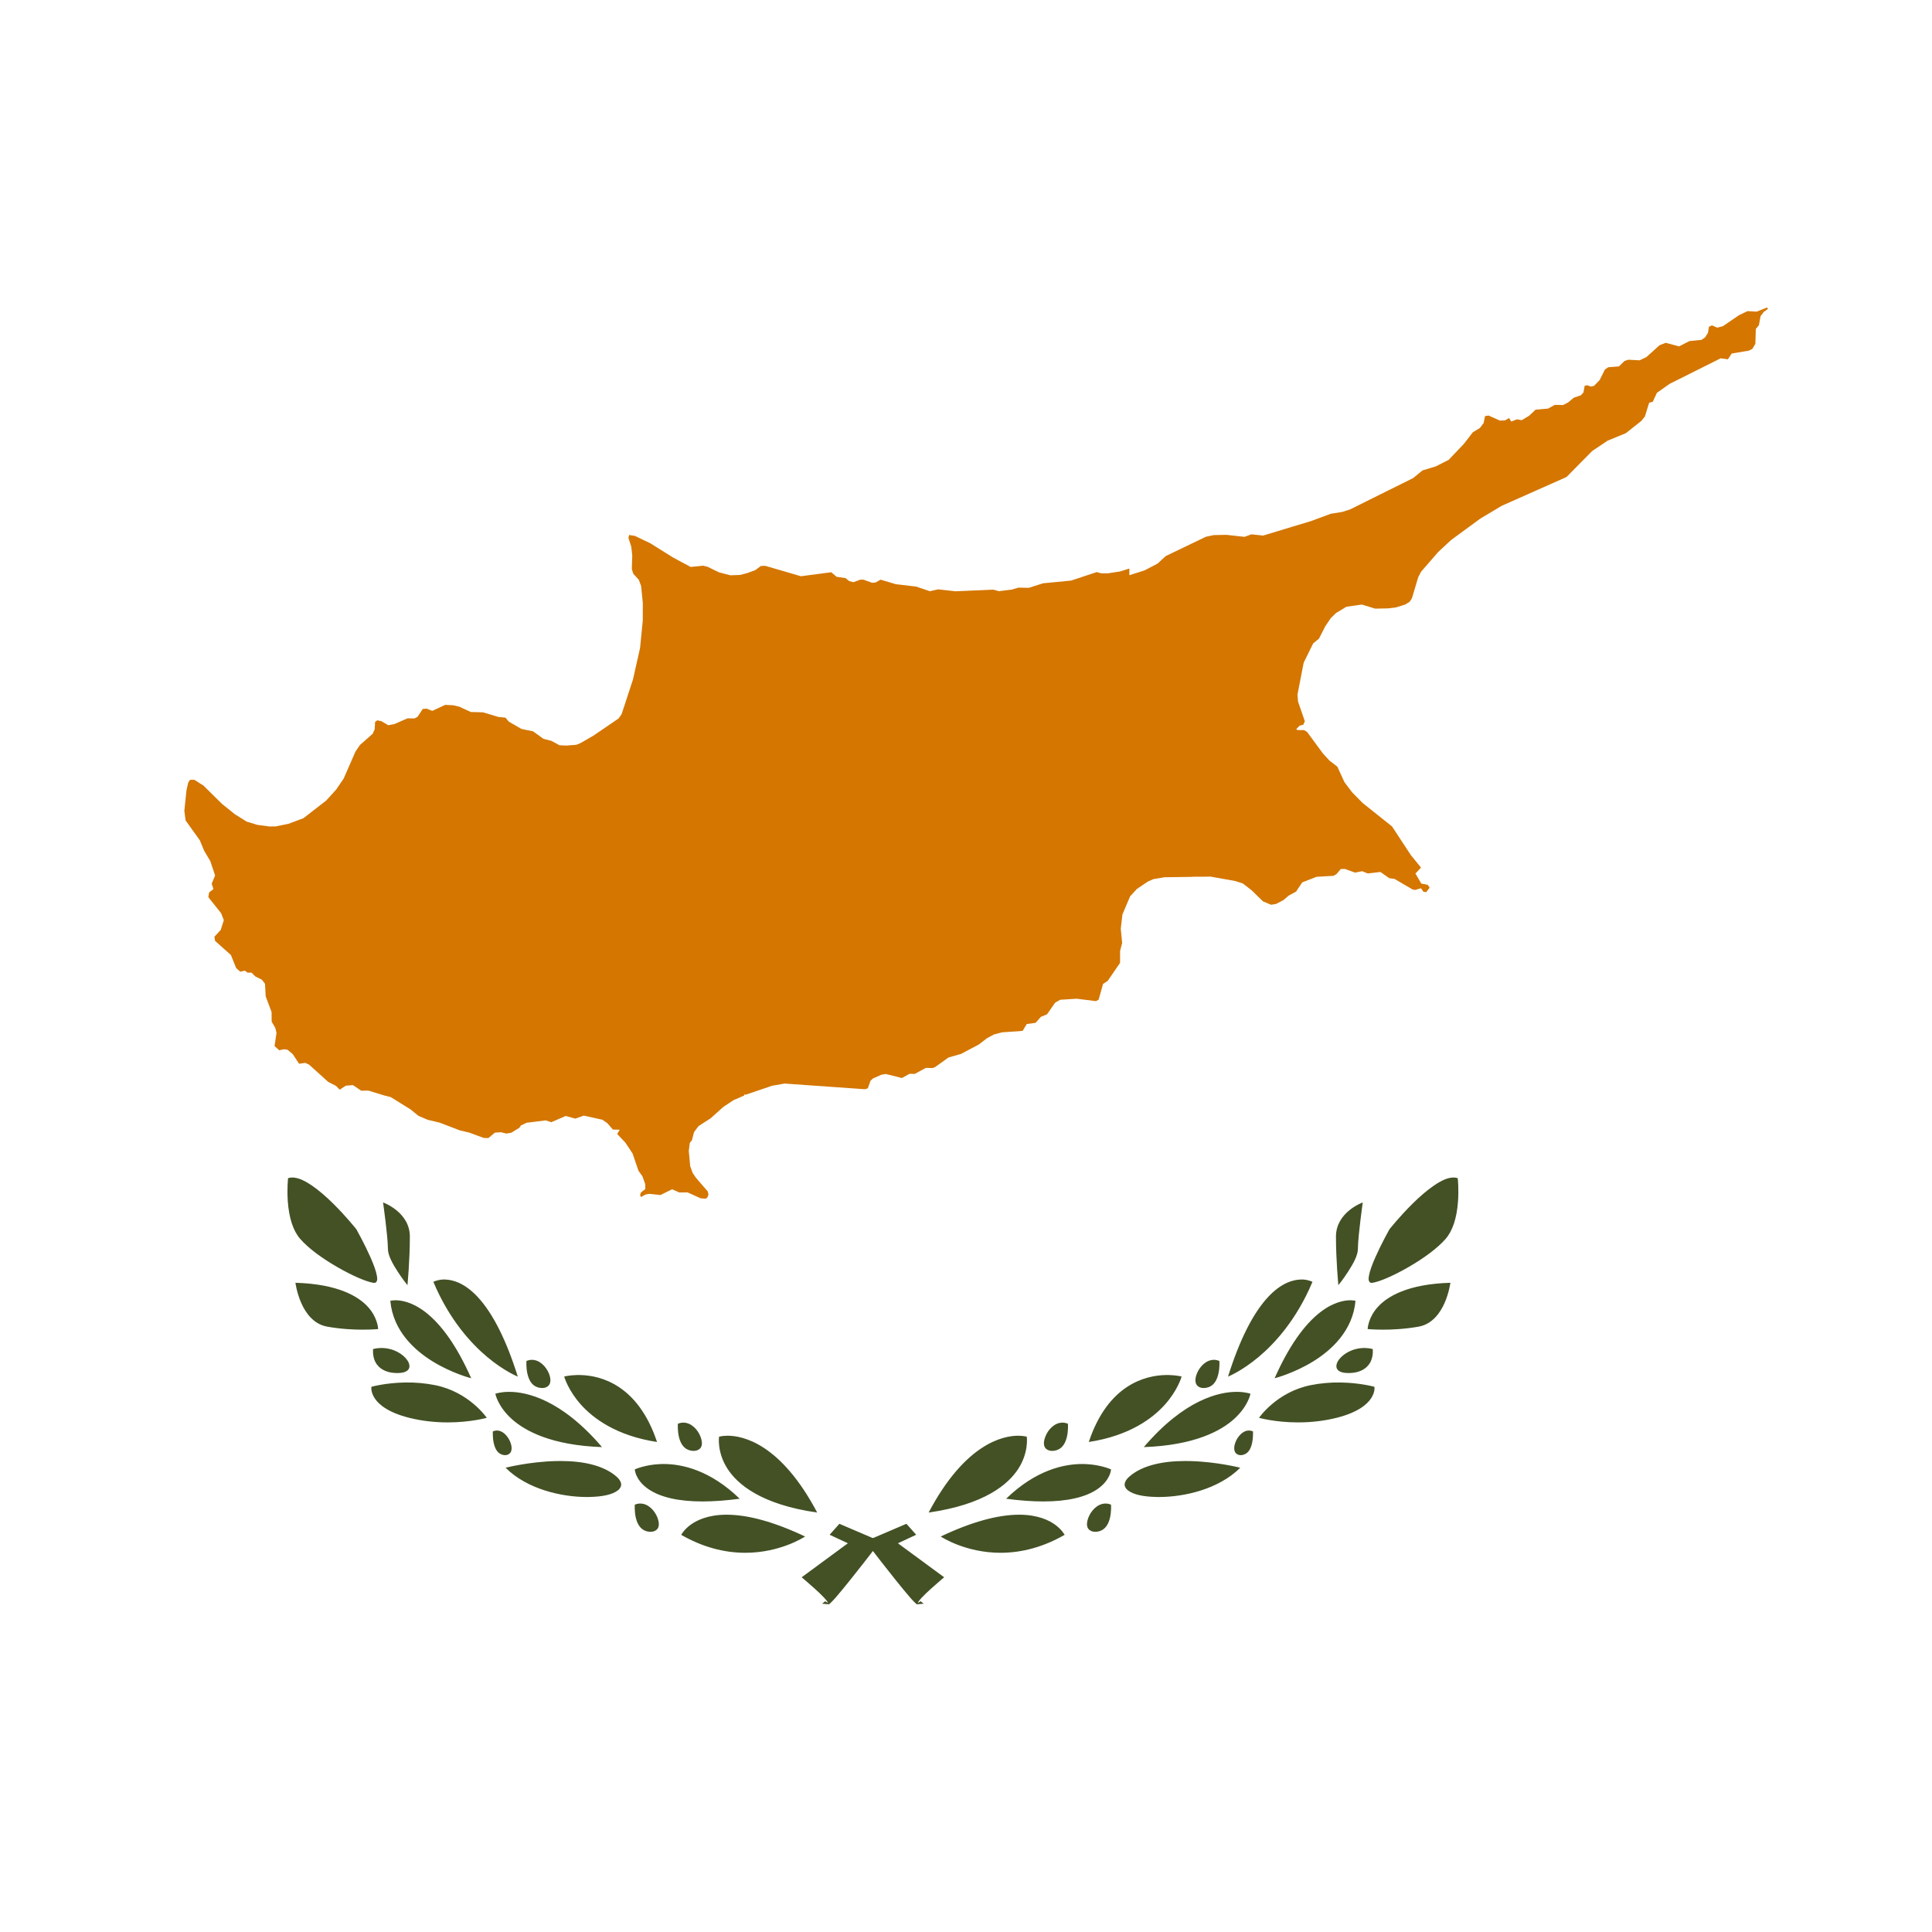
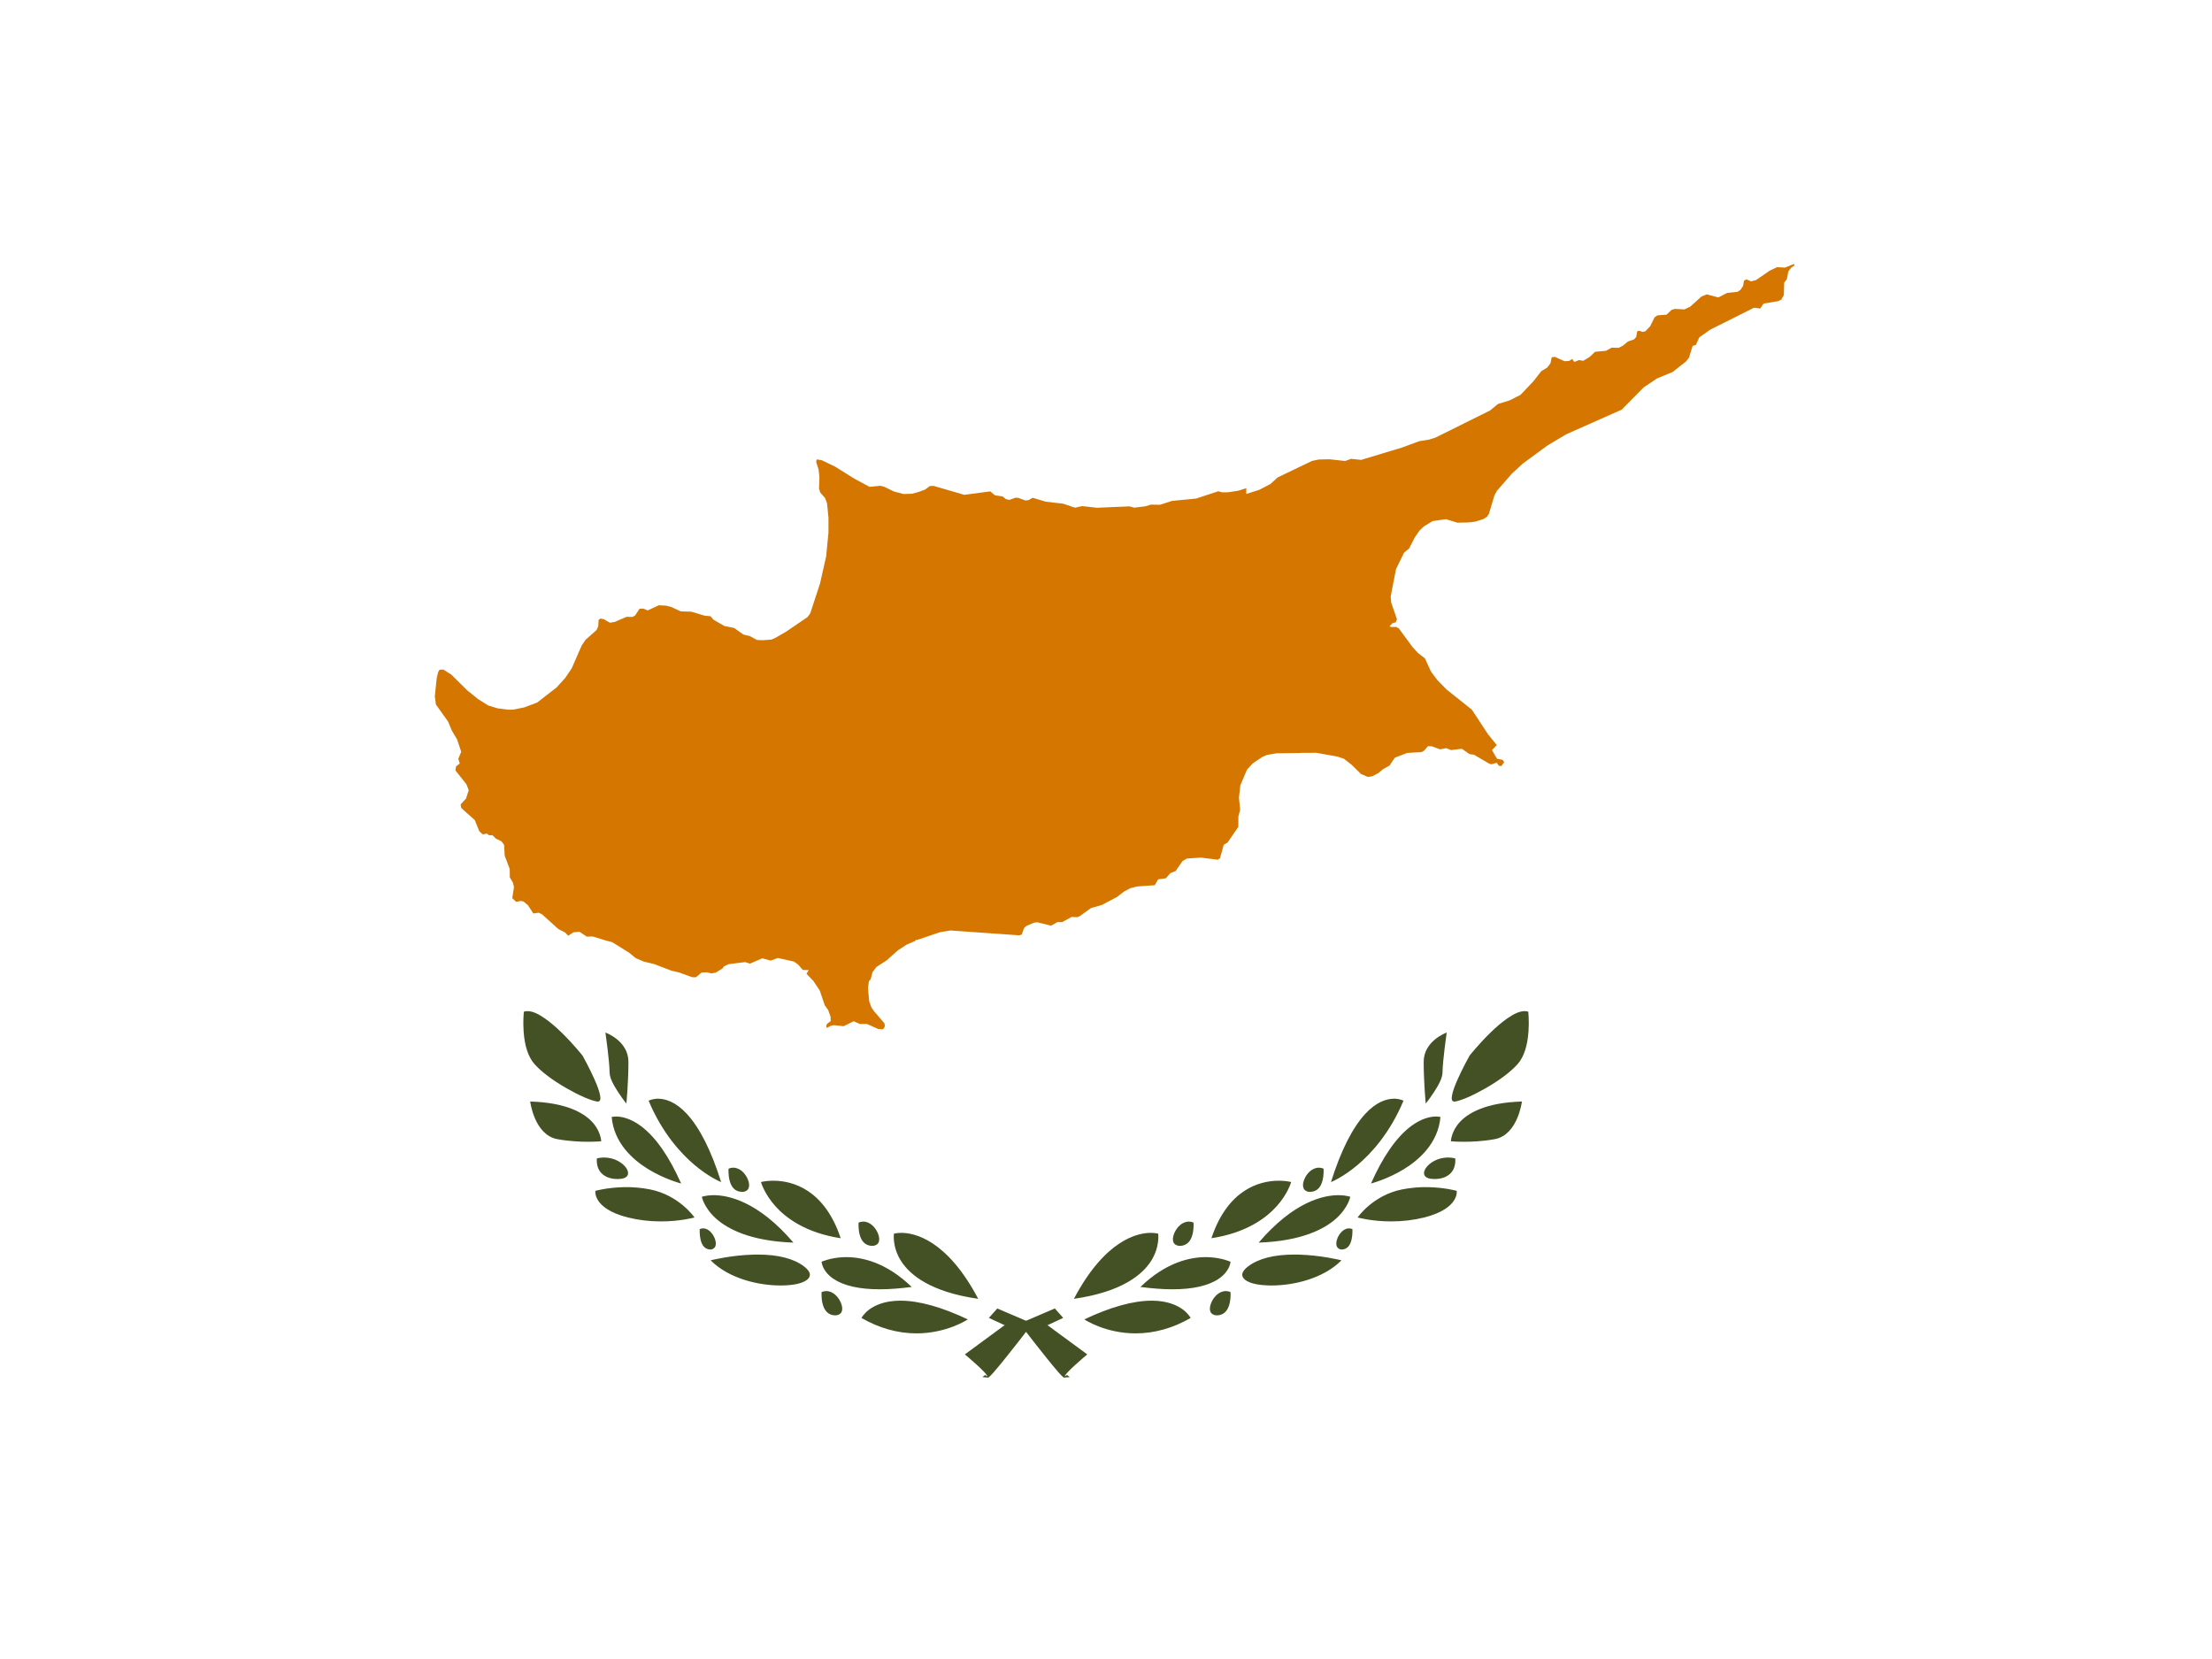
- <svg xmlns="http://www.w3.org/2000/svg" xmlns:xlink="http://www.w3.org/1999/xlink" height="512" width="512">
-   <path fill="#fff" d="M0 0h512v512H0z" />
-   <path id="a" d="M243.03 425.173a.87.87 0 0 1-.297-.21l-.106-.1c-.277-.252-.735-.7-1.35-1.4-1.137-1.292-2.662-3.182-4.003-4.852-2.658-3.312-4.854-6.167-5.268-6.704l-.677-.88-6.63-2.045-4.838-2.255 2.586-2.906 8.88 3.8 6.63 1.36 12.256 9.016-.01.007c-.025.02-1.783 1.483-3.53 3.07-.78.71-1.76 1.62-2.455 2.376-.32.347-.602.693-.794.972a2.18 2.18 0 0 0-.216.402l.762-.474.825.642-1.68.157-.076.016zm-45.517-13.67c-5.784 0-11.496-1.6-16.978-4.75l-.006-.004v-.007s.718-1.366 2.457-2.64c1.657-1.217 4.644-2.67 9.472-2.69h.1c5.717 0 12.715 1.944 20.797 5.778-.273.182-6.618 4.314-15.843 4.314l.01.01zm-25.063-5.555c-1.07 0-2.03-.405-2.705-1.138-.554-.602-.95-1.404-1.213-2.456-.43-1.722-.312-3.434-.3-3.598a3.71 3.71 0 0 1 1.333-.302l.096-.002c2.143 0 3.832 1.858 4.556 3.7.41 1.048.49 1.928.234 2.618s-1.06 1.17-1.997 1.17zm44.1-5.112c-14.813-2.115-21.09-7.47-23.75-11.59-2.836-4.394-2.254-8.46-2.248-8.5l.002-.012.01-.003c.005 0 .906-.242 2.27-.25 3.94 0 14.02 1.984 23.72 20.346l.006.012-.017-.01zm-30.36-2.935c-6.33 0-11.147-1.09-14.322-3.245-1.824-1.238-2.717-2.597-3.145-3.52a5.768 5.768 0 0 1-.507-1.727c.167-.076 2.758-1.227 6.626-1.408.327-.015.656-.024 1.002-.025 4.89 0 12.33 1.596 20.178 9.2l.007.006-.01.002c-3.585.47-6.896.716-9.84.716zm-30.644-1.177c-6.673 0-15.84-2.038-21.558-7.754l-.006-.007.017-.004c.06-.016 6.264-1.59 13.245-1.76.417-.01.836-.017 1.26-.017 6.256 0 11.044 1.214 14.234 3.606 1.113.834 1.72 1.61 1.858 2.373.114.637-.222 1.323-.9 1.835-1.438 1.085-4.005 1.663-7.634 1.72l-.512.018zm-21.624-11.093a2.736 2.736 0 0 1-2.115-.996c-.432-.524-.732-1.208-.946-2.152-.355-1.577-.248-3.12-.247-3.135v-.016c.31-.145.66-.224 1.04-.233.99 0 1.74.537 2.21.988a5.942 5.942 0 0 1 1.44 2.257c.312.88.363 1.614.155 2.248-.17.504-.75 1.033-1.536 1.033zm49.946-1.127c-1.07 0-2.03-.404-2.705-1.137-.554-.602-.95-1.405-1.214-2.456-.43-1.722-.312-3.435-.3-3.598a3.71 3.71 0 0 1 1.333-.303l.095-.002c2.143 0 3.832 1.858 4.555 3.7.41 1.047.49 1.928.234 2.618-.256.7-1.067 1.17-1.997 1.17zm-24.33-1.006c-13.428-.473-20.397-4.29-23.878-7.41-1.96-1.756-3.05-3.497-3.62-4.648-.535-1.088-.738-1.92-.773-2.08l.017-.008c.002 0 1.27-.454 3.316-.495l.314-.003c4.528 0 13.748 1.903 24.62 14.638v.01zm14.585-1.357c-10.804-1.645-16.925-6.283-20.158-9.886-3.388-3.776-4.403-7.293-4.448-7.457.02-.006 1.34-.35 3.328-.4a16.2 16.2 0 0 1 .92 0c5.433.12 15.303 2.58 20.355 17.737h.01zm-55.467-5.19c-3.54 0-6.975-.408-10.208-1.216-5.656-1.415-8.083-3.575-9.123-5.138-.59-.888-.804-1.666-.88-2.163a3.642 3.642 0 0 1-.026-.915l.026-.01c.014-.003 3.754-1.054 8.93-1.133a37.36 37.36 0 0 1 7.927.703c8.99 1.798 13.652 8.584 13.697 8.653l.004.008-.01.002c-.052.01-4.336 1.21-10.343 1.21zm25.08-9.112c-1.083 0-2.044-.395-2.707-1.113-.547-.59-.943-1.402-1.213-2.48-.432-1.72-.312-3.416-.3-3.573a3.71 3.71 0 0 1 1.333-.302l.096-.002c2.138 0 3.83 1.86 4.556 3.702.4 1.014.47 1.884.207 2.59-.265.716-1.042 1.177-1.972 1.177zm-18.86-2.586c-.08-.02-5.1-1.31-10.21-4.458-4.732-2.913-10.52-8.064-11.225-16.07v-.003l.013-.002s.44-.106 1.09-.13c.09-.004.186-.006.286-.006 1.412 0 4.305.398 7.804 3.058 4.454 3.397 8.568 9.32 12.245 17.622zm12.314-.452c-.03-.013-3.608-1.445-8.08-5.192-4.166-3.492-10.023-9.78-14.264-19.908.002 0 .974-.52 2.463-.613.085-.006.172-.007.26-.007.128 0 .26.004.395.007 2.057.058 5.19.913 8.665 4.662 3.99 4.306 7.552 11.383 10.584 21.035l.01.027-.026-.01zm-31.906-.93c-4.114 0-5.522-2.232-5.936-3.192-.68-1.577-.475-3.148-.473-3.163l.002-.017a9.065 9.065 0 0 1 2.046-.268h.14c3.243 0 5.802 1.645 6.9 3.277.217.323.884 1.445.332 2.322-.444.69-1.45 1.04-3.012 1.04zm-9.113-11.495c-2.297 0-5.81-.14-9.506-.812-3.665-.666-5.742-3.782-6.838-6.277-1.194-2.718-1.53-5.31-1.534-5.337h.01c11.334.332 16.687 3.644 19.182 6.363 2.575 2.807 2.728 5.722 2.735 5.906h-.008c-.017 0-1.613.154-4.045.154zm11.802-11.793c-.015-.018-1.31-1.62-2.588-3.607-1.342-2.087-2.584-4.264-2.584-6.046 0-1.72-.404-5.347-.646-7.355-.305-2.548-.614-4.728-.64-4.913l.01.003c.29.105 7.09 2.657 7.09 9.038 0 6.39-.63 12.812-.635 12.876l-.002.01h-.01zm-8.815-.605c-.07 0-.142-.006-.213-.018-2.01-.337-5.543-1.874-9.45-4.113-4.336-2.486-7.857-5.15-9.915-7.5-1.876-2.145-2.99-5.51-3.312-10.008-.227-3.19.046-5.85.075-6.113a3.532 3.532 0 0 1 1.122-.174c1.505.025 3.112.702 5.28 2.196 1.69 1.164 3.555 2.748 5.54 4.705 3.423 3.376 6.116 6.768 6.142 6.802l.028.034c.226.406 2.165 3.9 3.675 7.304.96 2.16 1.508 3.718 1.727 4.903.126.675.162 1.118-.003 1.52-.07.166-.2.32-.33.382a.924.924 0 0 1-.374.076z" fill="#435125" />
-   <use height="100%" width="100%" xlink:href="#a" transform="matrix(-1 0 0 1 462.66 0)" />
-   <path d="M468.335 81.473l-2.01.8-.787.314-2.436-.134-2.28 1.095-4.045 2.764-.18.128-1.507.393-1.4-.604-.795.36-.274 1.64-.756 1.176-.932.655-3.228.33-2.722 1.405-3.542-.948-1.645.644-3.498 3.15-1.787.848-.625-.036-2.37-.122-1 .328-1.497 1.445-2.828.22-.882.61-1.38 2.782-1.496 1.542-.856.18-.928-.338-.697.122-.315 1.78-.676.746-1.895.65-1.513 1.262-1.328.682-1.778-.045h-.41l-1.77.978-3.333.292-1.385 1.322-.306.28-.647.392-1.058.632-.26.157-1.275-.227-1.493.59-.606-.928-1.033.62-1.368.06-1.705-.76-1.298-.578-.95.137-.33 1.656-.035.176-.998 1.328-1.864 1.13-.253.33-2.12 2.737-4.03 4.24-3.408 1.73-3.532 1.073-2.472 2.03-6.484 3.216L357.79 135l-2.094.67-3.004.48-5.357 1.974-4.727 1.426-.263.08-.935.283-6.664 2.017-3.102-.328-1.838.667-4.782-.53-3.326.064-2.105.438-3.957 1.898-6.68 3.21-2.206 2.02-3.436 1.792-4.024 1.274.01-1.69-.023-.072-1.397.44-1.007.32-3.264.503h-1.817l-1.127-.328-.175.058-6.67 2.198-7.44.72-3.723 1.193-2.782-.046-1.74.518-3.408.417-1.22-.327-.274-.075-10.026.435-4.584-.517-2.188.497-3.666-1.233-5.35-.62-1.25-.375-2.813-.835-1.272.733-.952.102-2.276-.825-.82-.022-1.878.68-1.083-.278-1.004-.8-2.356-.35-1.435-1.207-8.023 1.063-2.178-.64-7.3-2.127-1.16.058-1.448 1.085-2.174.793-1.888.49-2.57.09-2.984-.783-3.078-1.492-1.137-.27-2.538.256-.776.07-4.666-2.5-6.01-3.76-4.076-1.958-1.53-.248-.207.727.76 2.394.26 2.368-.078 2.187-.042 1.355.38 1.216 1.472 1.63.614 1.64.45 4.51-.006 4.574-.716 7.297-.242 1.11-.854 3.78-.78 3.473-3.026 9.245-.83 1.146-2.04 1.392-4.625 3.148-3.405 1.963-1.078.446-2.764.208-1.722-.09-2.144-1.16-2.105-.542-2.76-1.984-3.067-.634-3.363-1.944-.876-1.053-1.83-.17-2.54-.763.002-.004-.933-.28-.644-.187-3.24-.09-3.02-1.394-1.592-.384-2.173-.11-2.275 1.058v-.003l-1.154.536-1.457-.58-1.055.066-1.193 1.805-.18.28-.82.436-1.025-.014-.802-.022-.867.38-1.167.505v.002l-1.03.45-.503.218-.01-.01-.31.063-.55.096-.682.13-1.203-.703-.64-.376-1.073-.22-.58.42-.112 1.962-.528 1.176-1.673 1.48-1.7 1.497-1.186 1.746-3.136 7.16-1.965 2.888-.61.673-2.056 2.267-1.823 1.414-4.2 3.255-3.974 1.486-3.425.7-1.664.005-3.154-.42-2.835-.87-3.115-1.948-3.416-2.745-4.944-4.885-.7-.42-.146-.098-1.557-.996-1.156.03-.453.745-.246 1.077-.21.956-.566 5.433.042.315.298 2.238 3.755 5.248 1.16 2.788.19.318.774 1.302.59.992.06.1 1.282 3.83-.903 2.163.456 1.447-1.14.885-.21 1.25 3.372 4.227.736 1.863-.82 2.585-1.312 1.426-.366.39.185 1.092 1.55 1.395 2.637 2.348 1.405 3.487 1.07.935 1.24-.264.692.527 1.048-.018 1.03 1.03.668.324 1.055.525.834 1.085.184 3.338 1.556 4.147.024 2.248.008.32.968 1.662.304 1.312-.516 3.473 1.233 1.114 1.337-.273.864.137 1.388 1.156 1.68 2.56 1.643-.24 1.042.503 5.036 4.55 1.143.578.064.036.822.412 1.02 1.03 1.585-1.05.177-.018 1.722-.152.755.51 1.454.98 1.905-.025 4.134 1.267 1.807.464 3.636 2.26 1.546.955.913.743 1.216.99 2.426 1.045 2.082.5 1.13.268.848.327.02-.052.013.003-.022.053 4.51 1.726 2.442.57 2.26.832 1.644.6 1.206.02 1.707-1.436 1.653-.096 1.373.342 1.34-.224 2.12-1.306.414-.614 1.503-.716 5.073-.63 1.482.482 3.806-1.656 2.55.71 2.258-.8 4.93 1.094 1.312.923 1.465 1.678.18.007 1.63.03-.68 1.137 2.152 2.26 1.945 2.94.13.387 1.415 4.15 1.05 1.47.737 2.052.036 1.338-1.144.872-.188.498-.064.184.232.56.43-.237.823-.454.994-.155 1.763.188 1.164.122 1.84-.912 1.217-.606 1.957.842 2.15-.024.903.402 2.556 1.16 1.304.122.482-.317.307-.73-.158-.85-.978-1.13-2.16-2.506-.884-1.29-.673-1.865-.21-2.384-.148-1.608.268-2.114.58-.754.427-1.68h.007l.11-.44 1.2-1.59 3.177-2.043 3.413-3.056 2.698-1.78 2.782-1.204.074-.338.31.125 7.076-2.406.117-.012 3.15-.55 21.265 1.5.79-.24.002-.004.708-1.99.382-.367.253-.24 2.338-1.03 1.093-.156 3.035.75 1.242.306 1.99-1.115 1.412.025 2.915-1.592 1.802.045.685-.274 3.508-2.522 3.38-.968.88-.468.31-.17 3.463-1.83 2.202-1.69 1.9-1.01 2.08-.536 5.444-.383 1.095-1.825 2.342-.312 1.414-1.596 1.618-.658 1.16-1.67.972-1.4 1.358-.787 4.352-.274 5.158.64.682-.414 1.166-4.16 1.22-.78 3.286-4.79.01-1.745.004-1.458.54-2.076-.367-3.747.436-3.794 2.043-4.82 1.8-1.946 2.902-1.963 1.476-.643 2.09-.35v-.006l.308-.052.532-.09 7.196-.1c.1-.074 2.618-.036 2.618-.036l2.4-.032 6.07 1.08.43.075 2.054.664 2.367 1.84 2.505 2.448.47.456 1.624.684.49.214 1.34-.214 1.91-.994 1.44-1.218 1.964-1.072.047-.07 1.105-1.66.034-.035.024.006.002-.01-.02-.005.437-.662 3.795-1.478 4.463-.26.5-.27.28-.15 1.18-1.385 1.105-.01 2.675.967 1.88-.373 1.494.597 1.16-.137 2.188-.26 2.35 1.655 1.37.175 4.828 2.824.25.04.13.025.277.045.573-.17.852-.246.112-.032.108.148.548.774.753.108.89-1.19-.354-.538-.134-.197-1.725-.35-1.55-2.648 1.476-1.588-2.313-2.838-.384-.472-.13-.2-.8-1.214-4.05-6.174-5.276-4.21-.002.002-1.847-1.478-.01-.01-.648-.507-2.818-2.866-2.012-2.67-.264-.575-.415-.906-1.206-2.628-2.1-1.618-1.713-1.87-.083-.11-3.532-4.8-.58-.805-.835-.483-1.763-.012-.166-.167-.1-.103.06-.063.846-.84.943-.238.406-.93-1.8-5.208-.012-.182-.134-1.664 1.466-7.556.188-.92 2.5-5.085 1.547-1.27 1.69-3.32 1.447-2.124 1.386-1.35.243-.143 2.504-1.515 2.104-.297 2.003-.28 3.5 1.078 3.328-.065.65-.07 1.51-.173 2.484-.782 1.172-.724.61-.932 1.268-4.256.408-1.354.782-1.47 4.528-5.214 3.423-3.165 7.696-5.643 3.766-2.252 1.924-1.15 17.174-7.634 4.463-4.524 2.325-2.353 4.114-2.76 4.814-1.972 4.142-3.28.904-1.137 1.14-3.672.95-.23.858-1.855.244-.526 3.38-2.383.382-.19L456 94.953l1.91.262 1.02-1.53 3.82-.64.704-.12.942-.47.802-1.365v-.27l.11-3.647.815-.986.445-2.403.42-.554.437-.577 1.082-.76-.188-.454z" fill="#d47600" />
+ <svg xmlns="http://www.w3.org/2000/svg" xmlns:xlink="http://www.w3.org/1999/xlink" height="480" width="640">
+   <path fill="#fff" d="M0 0h640v480H0z" />
+   <path id="a" d="M307.84 398.6a.815.815 0 0 1-.278-.196l-.1-.094c-.26-.237-.688-.657-1.265-1.314-1.066-1.21-2.495-2.982-3.752-4.548-2.492-3.106-4.55-5.782-4.94-6.286l-.634-.826-6.212-1.916-4.537-2.115 2.425-2.725 8.326 3.565 6.215 1.275 11.49 8.45-.01.008c-.022.02-1.67 1.39-3.308 2.88-.73.663-1.65 1.516-2.3 2.226-.3.326-.565.65-.745.912-.11.16-.172.306-.202.377l.714-.444.773.6-1.574.147-.072.016zm-42.672-12.816c-5.422 0-10.777-1.5-15.916-4.454l-.006-.003.002-.006s.672-1.28 2.302-2.475c1.553-1.14 4.354-2.503 8.88-2.52h.094c5.36 0 11.92 1.822 19.498 5.416-.256.17-6.204 4.045-14.852 4.045l.008.008zm-23.496-5.208c-1.002 0-1.903-.38-2.536-1.066-.52-.565-.89-1.317-1.138-2.303-.403-1.614-.292-3.22-.28-3.373a3.48 3.48 0 0 1 1.25-.284l.09-.002c2.008 0 3.59 1.743 4.27 3.47.384.982.458 1.807.218 2.454-.24.648-.992 1.096-1.872 1.096zm41.344-4.792c-13.887-1.983-19.774-7.004-22.266-10.866-2.66-4.12-2.113-7.93-2.108-7.968l.002-.012.01-.003c.005 0 .85-.228 2.127-.234 3.696 0 13.145 1.86 22.24 19.075l.006.01-.016-.007zm-28.464-2.752c-5.933 0-10.45-1.024-13.426-3.043-1.71-1.16-2.547-2.436-2.948-3.3a5.408 5.408 0 0 1-.476-1.62c.157-.072 2.586-1.15 6.212-1.32.307-.014.616-.023.94-.024 4.585 0 11.558 1.496 18.916 8.624l.007.007h-.01c-3.36.44-6.463.673-9.223.673zm-28.728-1.104c-6.256 0-14.85-1.91-20.21-7.27l-.006-.006.016-.004c.056-.014 5.873-1.49 12.418-1.65.39-.01.783-.014 1.18-.014 5.866 0 10.355 1.137 13.346 3.38 1.044.783 1.614 1.512 1.742 2.226.107.597-.208 1.24-.845 1.72-1.346 1.017-3.753 1.56-7.156 1.614l-.48.016zm-20.272-10.4c-.77 0-1.494-.34-1.983-.934-.406-.49-.688-1.132-.888-2.017-.334-1.48-.233-2.925-.232-2.94v-.014c.292-.137.617-.21.974-.22h.002c.926 0 1.63.504 2.07.927a5.57 5.57 0 0 1 1.352 2.116c.292.824.34 1.513.144 2.108-.16.472-.704.968-1.44.968zm46.824-1.056c-1.002 0-1.903-.38-2.536-1.066-.52-.565-.89-1.317-1.138-2.303-.403-1.614-.292-3.22-.28-3.373a3.48 3.48 0 0 1 1.25-.284l.09-.002c2.008 0 3.59 1.743 4.27 3.47.384.982.458 1.807.218 2.454-.24.656-1 1.096-1.872 1.096zm-22.808-.944c-12.59-.443-19.123-4.022-22.387-6.946-1.837-1.647-2.858-3.28-3.39-4.358-.504-1.02-.694-1.8-.728-1.95l.017-.007s1.19-.426 3.107-.464l.295-.003c4.245 0 12.888 1.784 23.08 13.723v.008zm13.672-1.272c-10.13-1.542-15.867-5.89-18.898-9.268-3.176-3.54-4.128-6.837-4.17-6.99.018-.006 1.256-.328 3.12-.376a14.24 14.24 0 0 1 .862 0c5.094.112 14.347 2.42 19.084 16.628h.008zm-52-4.864c-3.32 0-6.54-.384-9.57-1.142-5.303-1.326-7.578-3.35-8.552-4.816-.554-.832-.755-1.562-.825-2.028a3.414 3.414 0 0 1-.025-.858l.025-.01c.013-.002 3.52-.987 8.37-1.06a35.027 35.027 0 0 1 7.43.66c8.43 1.683 12.802 8.046 12.845 8.11l.004.007-.01.002c-.05.008-4.065 1.136-9.697 1.136zm23.512-8.544c-1.015 0-1.916-.37-2.538-1.043-.51-.553-.883-1.315-1.136-2.327-.404-1.612-.292-3.2-.28-3.348a3.48 3.48 0 0 1 1.25-.283l.09-.002c2.004 0 3.59 1.743 4.27 3.47.374.95.44 1.767.194 2.428-.248.672-.976 1.104-1.848 1.104zm-17.68-2.424c-.076-.018-4.782-1.23-9.574-4.18-4.435-2.73-9.86-7.56-10.522-15.064v-.004l.01-.003c.002 0 .414-.1 1.024-.123.084-.003.173-.005.267-.005 1.325 0 4.037.373 7.317 2.867 4.176 3.184 8.032 8.736 11.48 16.52zm11.544-.424c-.03-.012-3.383-1.354-7.575-4.867-3.905-3.274-9.396-9.168-13.372-18.664.002-.002.914-.488 2.31-.576a3.31 3.31 0 0 1 .244-.007c.12 0 .244.004.37.007 1.93.055 4.866.856 8.123 4.37 3.74 4.038 7.08 10.673 9.923 19.722l.008.025-.024-.007zm-29.912-.872c-3.857 0-5.177-2.092-5.566-2.992-.638-1.48-.444-2.95-.443-2.966l.002-.016a8.498 8.498 0 0 1 1.92-.25l.13-.002c3.04 0 5.44 1.544 6.468 3.073.204.303.83 1.355.312 2.177-.416.648-1.36.976-2.824.976zm-8.544-10.776c-2.154 0-5.45-.132-8.913-.762-3.435-.624-5.382-3.545-6.41-5.884-1.12-2.548-1.435-4.98-1.44-5.004h.01c10.627.312 15.645 3.417 17.984 5.966 2.415 2.632 2.558 5.365 2.566 5.538h-.007c-.017 0-1.513.144-3.793.144zm11.064-11.056a42.733 42.733 0 0 1-2.426-3.382c-1.26-1.956-2.423-3.997-2.423-5.668 0-1.612-.38-5.012-.605-6.895-.287-2.387-.576-4.43-.6-4.604l.01.003c.27.097 6.646 2.49 6.646 8.47 0 5.993-.59 12.013-.596 12.073v.01h-.008zm-8.264-.568c-.067 0-.134-.006-.2-.017-1.885-.313-5.197-1.754-8.858-3.853-4.066-2.33-7.368-4.83-9.296-7.033-1.76-2.01-2.803-5.166-3.104-9.38-.214-2.992.042-5.484.07-5.73.33-.11.68-.164 1.05-.164 1.412.023 2.92.658 4.952 2.06 1.585 1.09 3.332 2.576 5.192 4.41 3.21 3.166 5.735 6.346 5.76 6.377l.025.032c.213.38 2.03 3.656 3.447 6.845.9 2.026 1.413 3.486 1.62 4.597.117.633.15 1.048-.004 1.425-.065.156-.188.3-.308.358a.866.866 0 0 1-.352.072z" fill="#435125" />
+   <use height="100%" width="100%" xlink:href="#a" transform="matrix(-1 0 0 1 593.742 0)" />
+   <path d="M519.064 76.38l-1.884.75-.738.296-2.284-.126-2.138 1.026-3.792 2.592-.167.12-1.413.368-1.313-.566-.745.34-.258 1.535-.71 1.103-.873.614-3.028.31-2.552 1.316-3.32-.89-1.542.605-3.28 2.953-1.675.794-.586-.034-2.222-.114-.94.307-1.4 1.354-2.652.206-.827.572-1.294 2.608-1.402 1.446-.803.17-.87-.318-.653.115-.296 1.67-.634.698-1.776.612-1.418 1.182-1.245.64-1.667-.043h-.383l-1.66.918-3.125.274-1.3 1.24-.286.264-.606.366-.992.592-.243.147-1.196-.212-1.4.554-.567-.87-.968.58-1.284.056-1.598-.712-1.218-.542-.89.13-.31 1.55-.03.166-.937 1.245-1.747 1.06-.238.308-1.988 2.567-3.777 3.972-3.195 1.623-3.31 1.007-2.318 1.904-6.08 3.014-9.595 4.773-1.962.63-2.816.45-5.024 1.848-4.43 1.338-.247.075-.878.266-6.248 1.89-2.908-.308-1.722.626-4.484-.498-3.118.062-1.974.41-3.71 1.78-6.26 3.01-2.07 1.892-3.22 1.68-3.773 1.195.01-1.586-.024-.067-1.307.413-.945.3-3.06.47h-1.703l-1.056-.306-.165.055-6.254 2.06-6.974.673-3.49 1.12-2.61-.042-1.63.486-3.195.39-1.14-.304-.26-.07-9.4.408-4.297-.486-2.05.466-3.438-1.156-5.015-.58-1.172-.352-2.636-.783-1.193.686-.893.096-2.134-.774-.768-.02-1.762.637-1.013-.26-.942-.75-2.21-.33-1.344-1.13-7.522.996-2.04-.6-6.844-1.992-1.09.055-1.355 1.017-2.04.743-1.768.46-2.41.084-2.798-.735-2.884-1.398-1.067-.254-2.38.24-.727.067-4.374-2.346-5.633-3.522-3.823-1.837-1.435-.232-.193.683.712 2.245.243 2.22-.073 2.05-.04 1.27.357 1.14 1.38 1.53.577 1.535.42 4.227-.005 4.29-.67 6.84-.227 1.042-.8 3.543-.732 3.255-2.837 8.666-.78 1.075-1.912 1.304-4.335 2.95-3.193 1.84-1.01.42-2.592.195-1.614-.085-2.01-1.09-1.973-.507-2.586-1.86-2.875-.594-3.153-1.822-.82-.987-1.717-.16-2.38-.716v-.005l-.873-.26-.604-.177-3.037-.084-2.83-1.308-1.492-.36-2.038-.103-2.133.99v-.002l-1.08.505-1.367-.543-.988.062-1.12 1.692-.166.262-.772.408-.96-.013-.75-.02-.814.355-1.094.474v.002l-.966.422-.472.204-.008-.008-.29.058-.517.09-.64.122-1.128-.66-.6-.353-1.005-.205-.542.39-.106 1.842-.495 1.102-1.57 1.386-1.593 1.404-1.11 1.638-2.942 6.712-1.842 2.708-.572.63-1.927 2.126-1.708 1.325-3.937 3.05-3.727 1.394-3.21.656-1.562.006-2.956-.393-2.66-.816-2.92-1.826-3.2-2.573-4.636-4.58-.656-.393-.137-.09-1.46-.935-1.082.027-.424.7-.232 1.01-.196.896-.532 5.093.04.295.28 2.1 3.52 4.92 1.086 2.613.178.298.727 1.22.553.93.055.096 1.203 3.59-.846 2.027.428 1.358-1.07.83-.195 1.173 3.16 3.962.69 1.748-.77 2.423-1.23 1.337-.342.366.174 1.023 1.454 1.308 2.47 2.2 1.32 3.27 1 .876 1.166-.248.648.495.982-.017.967.966.626.303.99.493.78 1.018.174 3.13 1.457 3.887.023 2.108.008.3.907 1.558.285 1.23-.484 3.256 1.156 1.045 1.254-.257.81.128 1.3 1.084 1.576 2.4 1.54-.225.978.47 4.722 4.267 1.07.54.06.035.77.386.958.967 1.485-.986.165-.018 1.614-.142.71.477 1.362.92 1.787-.024 3.875 1.188 1.696.436 3.408 2.118 1.45.896.857.697 1.138.93 2.276.978 1.952.467 1.058.25.796.31.02-.05.01.002-.018.05 4.227 1.62 2.288.533 2.12.78 1.54.563 1.132.018 1.6-1.346 1.55-.09 1.286.322 1.256-.21 1.988-1.226.388-.575 1.41-.67 4.755-.59 1.39.45 3.568-1.552 2.39.666 2.117-.75 4.623 1.026 1.23.865 1.373 1.572.168.006 1.53.03-.64 1.065 2.02 2.118 1.823 2.756.123.364 1.326 3.89.985 1.38.69 1.924.033 1.254-1.072.818-.176.466-.06.173.217.524.404-.22.77-.427.933-.145 1.653.176 1.09.115 1.724-.855 1.142-.568 1.834.79 2.016-.023.847.376 2.396 1.087 1.222.115.452-.297.288-.684-.148-.797-.916-1.06-2.025-2.35-.83-1.207-.63-1.75-.196-2.234-.14-1.51.252-1.98.543-.708.4-1.575h.007l.103-.412 1.125-1.492 2.98-1.915 3.2-2.865 2.53-1.668 2.607-1.13.07-.317.29.117 6.634-2.255.108-.013 2.954-.514 19.936 1.404.74-.224.002-.005.664-1.864.358-.345.237-.227 2.19-.965 1.026-.146 2.845.702 1.166.288 1.865-1.046 1.324.022 2.734-1.492 1.69.042.64-.257 3.29-2.363 3.17-.908.824-.44.29-.158 3.248-1.716 2.063-1.584 1.78-.947 1.95-.503 5.105-.36 1.027-1.71 2.195-.292 1.326-1.496 1.516-.617 1.088-1.567.91-1.312 1.274-.737 4.08-.255 4.836.6.64-.39 1.092-3.9 1.144-.73 3.08-4.49.01-1.637.004-1.366.506-1.946-.344-3.512.408-3.557 1.915-4.52 1.688-1.823 2.72-1.84 1.384-.604 1.96-.33v-.004l.287-.05.5-.085 6.745-.09c.093-.07 2.453-.035 2.453-.035l2.25-.03 5.69 1.012.406.07 1.923.624 2.22 1.727 2.348 2.294.44.43 1.523.64.46.2 1.257-.2 1.79-.932 1.35-1.142 1.84-1.005.045-.063 1.036-1.56.033-.03.022.005.002-.01-.018-.003.408-.62 3.558-1.387 4.184-.243.47-.255.262-.14 1.105-1.298 1.036-.01 2.508.908 1.765-.35 1.4.56 1.088-.13 2.052-.242 2.203 1.55 1.284.164 4.526 2.648.235.038.122.023.26.042.536-.16.8-.23.105-.03.1.138.515.725.706.102.835-1.114-.33-.506-.127-.184-1.616-.33-1.452-2.48 1.382-1.49-2.17-2.66-.36-.44-.12-.19-.75-1.137-3.798-5.787-4.946-3.948-.002.003-1.732-1.386-.01-.008-.608-.476-2.64-2.687-1.888-2.503-.247-.54-.39-.85-1.13-2.46-1.97-1.518-1.604-1.754-.08-.103-3.31-4.5-.545-.755-.782-.452-1.653-.01-.156-.158-.093-.097.056-.058.793-.788.884-.222.38-.872-1.686-4.883-.01-.17-.125-1.56 1.374-7.084.175-.863 2.342-4.767 1.452-1.19 1.583-3.112 1.356-1.99 1.3-1.265.227-.135 2.347-1.42 1.972-.278 1.878-.265 3.28 1.01 3.12-.06.61-.064 1.415-.163 2.328-.733 1.1-.68.57-.873 1.19-3.99.38-1.27.735-1.378 4.245-4.887 3.21-2.97 7.214-5.29 3.532-2.11 1.803-1.078 16.1-7.157 4.185-4.24 2.18-2.207 3.857-2.588 4.51-1.85 3.885-3.072.848-1.068 1.068-3.442.892-.215.804-1.74.23-.494 3.167-2.234.36-.18 12.31-6.167 1.788.245.96-1.435 3.58-.6.66-.112.883-.44.75-1.28v-.253l.104-3.42.765-.923.417-2.252.39-.52.412-.54 1.014-.714-.176-.425z" fill="#d47600" />
</svg>
